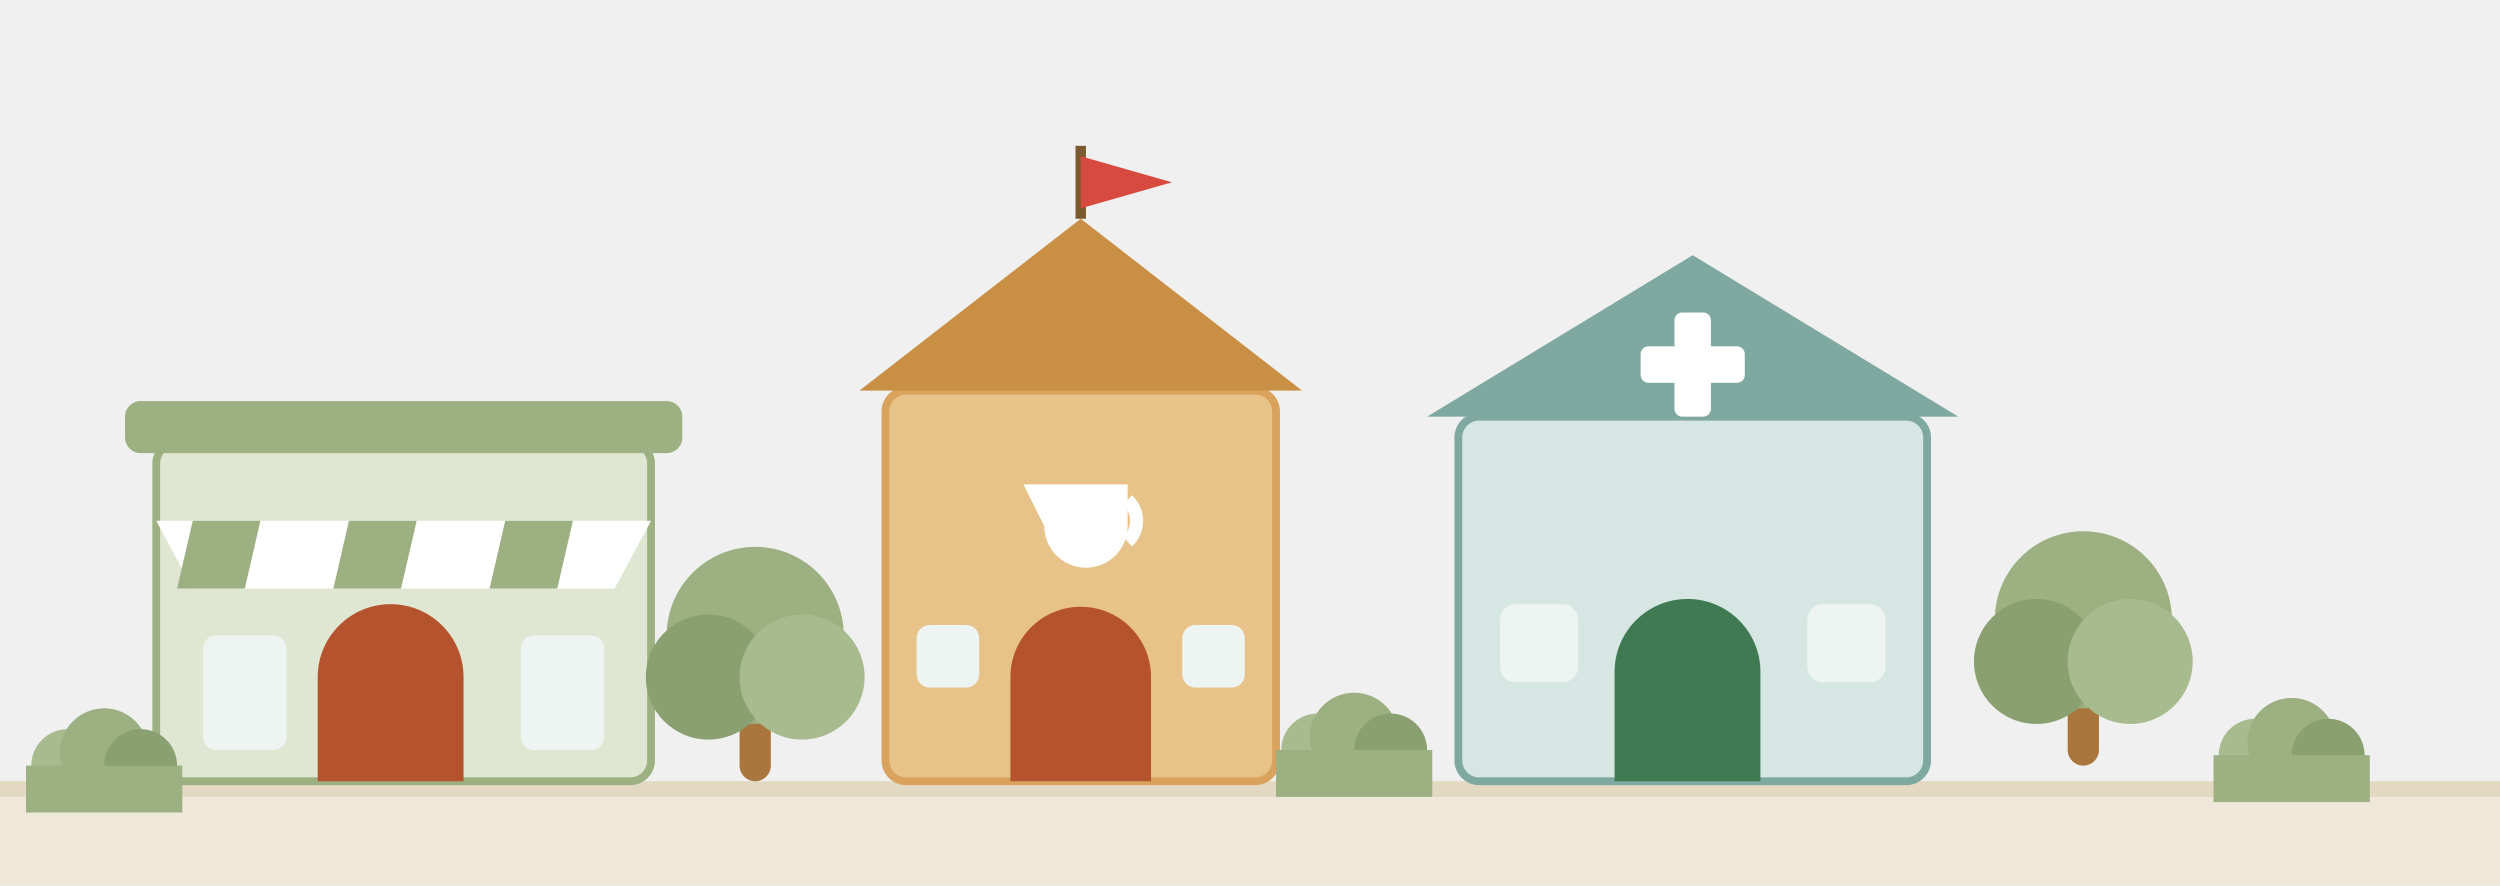
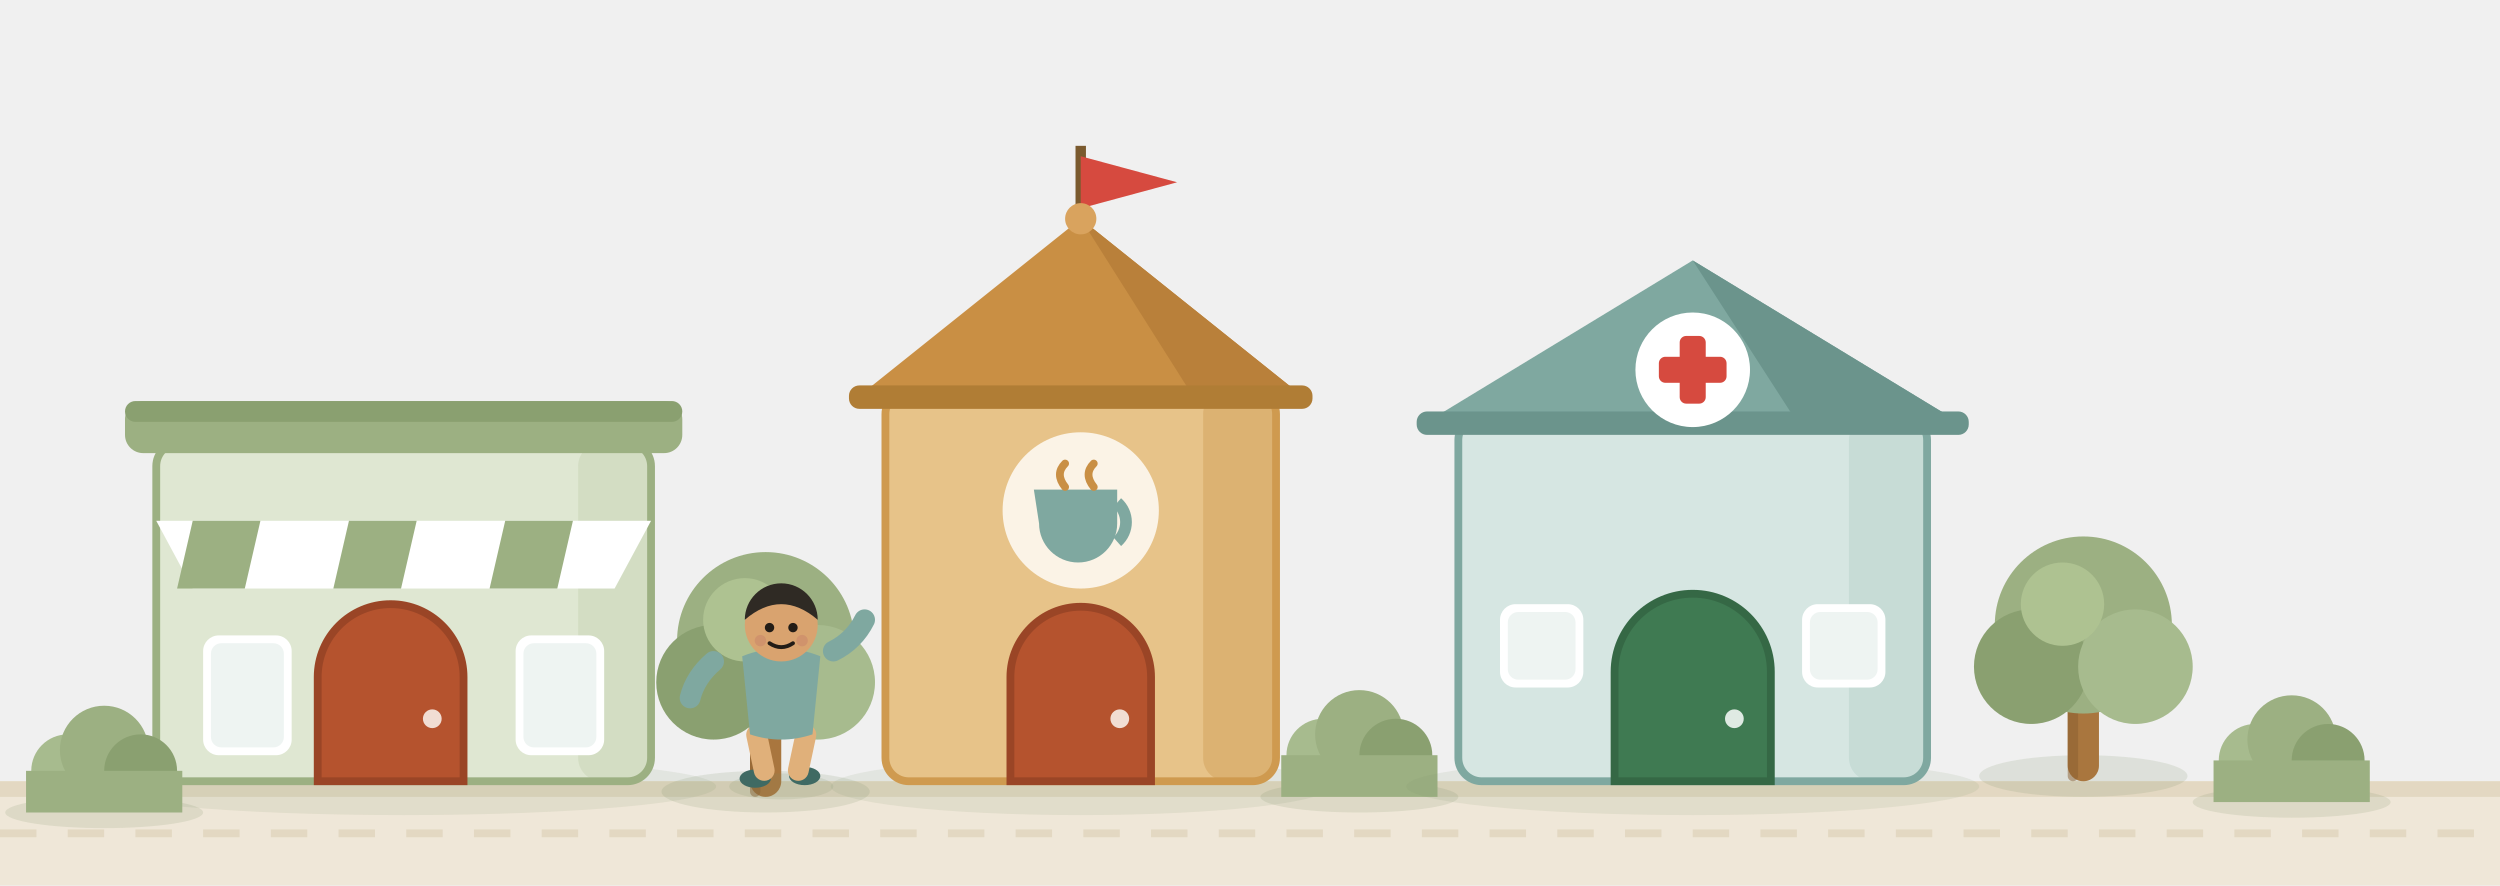
- <svg xmlns="http://www.w3.org/2000/svg" viewBox="0 0 960 340" role="img" aria-label="A little main street of imaginative-play shops: grocery, café tower and hospital, with trees and bushes.">
+ <svg xmlns="http://www.w3.org/2000/svg" viewBox="0 0 960 340" role="img" aria-label="A little main street of imaginative-play shops: grocery, café tower and clinic, with trees, bushes and children.">
  <defs>
    <g id="ptree">
-       <rect x="-6" y="34" width="12" height="40" rx="6" fill="#a9763e" />
+       <ellipse cx="0" cy="76" rx="40" ry="8" fill="#7a8f63" opacity="0.16" />
+       <rect x="-6" y="36" width="12" height="42" rx="6" fill="#a9763e" />
+       <rect x="-6" y="36" width="4" height="42" rx="2" fill="#8a5e30" opacity="0.5" />
      <circle cx="0" cy="18" r="34" fill="#9CB082" />
-       <circle cx="-18" cy="34" r="24" fill="#8aa070" />
-       <circle cx="18" cy="34" r="24" fill="#a7bb8e" />
+       <circle cx="-20" cy="34" r="22" fill="#8aa070" />
+       <circle cx="20" cy="34" r="22" fill="#a7bb8e" />
+       <circle cx="-8" cy="10" r="16" fill="#aec291" />
    </g>
    <g id="pbush">
-       <circle cx="-14" cy="0" r="14" fill="#a7bb8e" />
-       <circle cx="0" cy="-5" r="17" fill="#9CB082" />
-       <circle cx="14" cy="0" r="14" fill="#8aa070" />
-       <rect x="-30" y="0" width="60" height="18" fill="#9CB082" />
+       <ellipse cx="0" cy="18" rx="38" ry="6" fill="#7a8f63" opacity="0.16" />
+       <circle cx="-14" cy="2" r="14" fill="#a7bb8e" />
+       <circle cx="0" cy="-6" r="17" fill="#9CB082" />
+       <circle cx="14" cy="2" r="14" fill="#8aa070" />
+       <rect x="-30" y="2" width="60" height="16" fill="#9CB082" />
    </g>
  </defs>
  <rect x="0" y="300" width="960" height="40" fill="#efe7d8" />
+   <path d="M0 320 H960" stroke="#e3d8c2" stroke-width="3" stroke-dasharray="14 12" />
  <rect x="0" y="300" width="960" height="6" fill="#e3d8c2" />
  <g>
-     <rect x="60" y="170" width="190" height="130" rx="8" fill="#dfe7d2" stroke="#9CB082" stroke-width="3" />
-     <rect x="48" y="154" width="214" height="20" rx="6" fill="#9CB082" />
+     <ellipse cx="155" cy="302" rx="120" ry="11" fill="#7a8f63" opacity="0.12" />
+     <rect x="60" y="170" width="190" height="130" rx="9" fill="#dfe7d2" />
+     <rect x="222" y="170" width="28" height="130" rx="9" fill="#cbd7b9" opacity="0.6" />
+     <rect x="60" y="170" width="190" height="130" rx="9" fill="none" stroke="#9CB082" stroke-width="3" />
+     <rect x="48" y="154" width="214" height="20" rx="7" fill="#9CB082" />
+     <rect x="48" y="154" width="214" height="8" rx="4" fill="#8aa070" />
    <path d="M60 200 H250 L236 226 H74 Z" fill="#fff" />
    <path d="M74 200 H100 L94 226 H68 Z" fill="#9CB082" />
    <path d="M134 200 H160 L154 226 H128 Z" fill="#9CB082" />
    <path d="M194 200 H220 L214 226 H188 Z" fill="#9CB082" />
+     <rect x="78" y="244" width="34" height="46" rx="6" fill="#fff" />
+     <rect x="81" y="247" width="28" height="40" rx="4" fill="#eef4f2" />
+     <rect x="198" y="244" width="34" height="46" rx="6" fill="#fff" />
+     <rect x="201" y="247" width="28" height="40" rx="4" fill="#eef4f2" />
    <path d="M122 300 v-40 a28 28 0 0 1 56 0 v40 Z" fill="#B5532E" />
-     <rect x="78" y="244" width="32" height="44" rx="5" fill="#eef4f2" />
-     <rect x="200" y="244" width="32" height="44" rx="5" fill="#eef4f2" />
+     <path d="M122 300 v-40 a28 28 0 0 1 56 0 v40 Z" fill="none" stroke="#9a4526" stroke-width="3" />
+     <circle cx="166" cy="276" r="3.6" fill="#f1ddd3" />
  </g>
-   <use href="#ptree" x="290" y="226" />
+   <use href="#ptree" x="294" y="228" />
  <g>
-     <rect x="340" y="150" width="150" height="150" rx="8" fill="#e7c389" stroke="#D9A35E" stroke-width="3" />
-     <polygon points="330,150 415,84 500,150" fill="#c98f44" />
+     <ellipse cx="415" cy="302" rx="96" ry="11" fill="#7a8f63" opacity="0.12" />
+     <rect x="340" y="150" width="150" height="150" rx="9" fill="#e7c389" />
+     <rect x="462" y="150" width="28" height="150" rx="9" fill="#d3a45f" opacity="0.55" />
+     <rect x="340" y="150" width="150" height="150" rx="9" fill="none" stroke="#cf9a4f" stroke-width="3" />
+     <polygon points="330,152 415,84 500,152" fill="#c98f44" />
+     <polygon points="415,84 500,152 458,152" fill="#b9803a" />
+     <rect x="326" y="148" width="178" height="9" rx="4" fill="#b07d35" />
    <line x1="415" y1="84" x2="415" y2="56" stroke="#7a5a2e" stroke-width="4" />
-     <path d="M415 60 L450 70 L415 80 Z" fill="#D64A3F">
+     <path d="M415 60 L452 70 L415 80 Z" fill="#D64A3F">
      <animateTransform attributeName="transform" type="rotate" values="-6 415 70;9 415 70;-6 415 70" dur="2.4s" repeatCount="indefinite" />
    </path>
-     <g transform="translate(415,196)">
-       <path d="M-22 -10 H18 V6 a16 16 0 0 1 -32 0 Z" fill="#fff" />
-       <path d="M18 -4 a11 11 0 0 1 0 16" fill="none" stroke="#fff" stroke-width="5" />
+     <circle cx="415" cy="84" r="6" fill="#D9A35E" />
+     <circle cx="415" cy="196" r="30" fill="#fbf3e6" />
+     <g transform="translate(415,198)">
+       <path d="M-18 -10 H14 V3 a15 15 0 0 1 -30 0 Z" fill="#7FA8A0" />
+       <path d="M14 -5 a10 10 0 0 1 0 15" fill="none" stroke="#7FA8A0" stroke-width="4.5" />
+       <path d="M-6 -20 q-4 4 0 9 M5 -20 q-4 4 0 9" stroke="#c98f44" stroke-width="3" fill="none" stroke-linecap="round" />
    </g>
    <path d="M388 300 v-40 a27 27 0 0 1 54 0 v40 Z" fill="#B5532E" />
-     <rect x="352" y="240" width="24" height="24" rx="5" fill="#eef4f2" />
-     <rect x="454" y="240" width="24" height="24" rx="5" fill="#eef4f2" />
+     <path d="M388 300 v-40 a27 27 0 0 1 54 0 v40 Z" fill="none" stroke="#9a4526" stroke-width="3" />
+     <circle cx="430" cy="276" r="3.6" fill="#f1ddd3" />
  </g>
-   <use href="#pbush" x="520" y="288" />
+   <use href="#pbush" x="522" y="288" />
  <g>
-     <rect x="560" y="160" width="180" height="140" rx="8" fill="#d6e6e2" stroke="#7FA8A0" stroke-width="3" />
-     <polygon points="548,160 650,98 752,160" fill="#7FA8A0" />
-     <g transform="translate(650,140)" fill="#fff">
-       <rect x="-7" y="-20" width="14" height="40" rx="3" />
-       <rect x="-20" y="-7" width="40" height="14" rx="3" />
+     <ellipse cx="650" cy="302" rx="110" ry="11" fill="#7a8f63" opacity="0.12" />
+     <rect x="560" y="160" width="180" height="140" rx="9" fill="#d6e6e2" />
+     <rect x="710" y="160" width="30" height="140" rx="9" fill="#bcd5cf" opacity="0.6" />
+     <rect x="560" y="160" width="180" height="140" rx="9" fill="none" stroke="#7FA8A0" stroke-width="3" />
+     <polygon points="548,162 650,100 752,162" fill="#7FA8A0" />
+     <polygon points="650,100 752,162 690,162" fill="#6b948c" />
+     <rect x="544" y="158" width="212" height="9" rx="4" fill="#6b948c" />
+     <circle cx="650" cy="142" r="22" fill="#fff" />
+     <g transform="translate(650,142)" fill="#D64A3F">
+       <rect x="-5" y="-13" width="10" height="26" rx="2.5" />
+       <rect x="-13" y="-5" width="26" height="10" rx="2.5" />
    </g>
-     <path d="M620 300 v-42 a28 28 0 0 1 56 0 v42 Z" fill="#3f7a52" />
-     <rect x="576" y="232" width="30" height="30" rx="6" fill="#eef4f2" />
-     <rect x="694" y="232" width="30" height="30" rx="6" fill="#eef4f2" />
+     <rect x="576" y="232" width="32" height="32" rx="6" fill="#fff" />
+     <rect x="579" y="235" width="26" height="26" rx="4" fill="#eef4f2" />
+     <rect x="692" y="232" width="32" height="32" rx="6" fill="#fff" />
+     <rect x="695" y="235" width="26" height="26" rx="4" fill="#eef4f2" />
+     <path d="M620 300 v-42 a30 30 0 0 1 60 0 v42 Z" fill="#3f7a52" />
+     <path d="M620 300 v-42 a30 30 0 0 1 60 0 v42 Z" fill="none" stroke="#356845" stroke-width="3" />
+     <circle cx="666" cy="276" r="3.6" fill="#dfeae3" />
  </g>
-   <use href="#ptree" x="800" y="220" />
+   <use href="#ptree" x="800" y="222" />
  <use href="#pbush" x="880" y="290" />
  <use href="#pbush" x="40" y="294" />
+   <g transform="translate(300,300)">
+     <ellipse cx="0" cy="2" rx="20" ry="5" fill="#7a8f63" opacity="0.15" />
+     <ellipse cx="-10" cy="-1" rx="6" ry="3.5" fill="#3f6a63" />
+     <ellipse cx="9" cy="-2" rx="6" ry="3.5" fill="#3f6a63" />
+     <rect x="-12" y="-22" width="8" height="22" rx="4" fill="#e0b07a" transform="rotate(-12 -8 -11)" />
+     <rect x="4" y="-22" width="8" height="22" rx="4" fill="#e0b07a" transform="rotate(12 8 -11)" />
+     <path d="M-15 -48 Q0 -54 15 -48 L12 -18 Q0 -14 -12 -18 Z" fill="#7FA8A0" />
+     <path d="M-26 -46 q-7 6 -9 14" stroke="#7FA8A0" stroke-width="8" fill="none" stroke-linecap="round" />
+     <path d="M20 -50 q8 -4 12 -12" stroke="#7FA8A0" stroke-width="8" fill="none" stroke-linecap="round" />
+     <circle cx="0" cy="-60" r="14" fill="#d9a36f" />
+     <path d="M-14 -62 a14 14 0 0 1 28 0 q-14 -12 -28 0Z" fill="#2f2a24" />
+     <circle cx="-4.5" cy="-59" r="1.8" fill="#221c16" />
+     <circle cx="4.5" cy="-59" r="1.8" fill="#221c16" />
+     <circle cx="-8" cy="-54" r="2.2" fill="#c9856a" opacity="0.55" />
+     <circle cx="8" cy="-54" r="2.2" fill="#c9856a" opacity="0.55" />
+     <path d="M-4.5 -53 q4.5 3 9 0" stroke="#221c16" stroke-width="1.5" fill="none" stroke-linecap="round" />
+   </g>
</svg>
